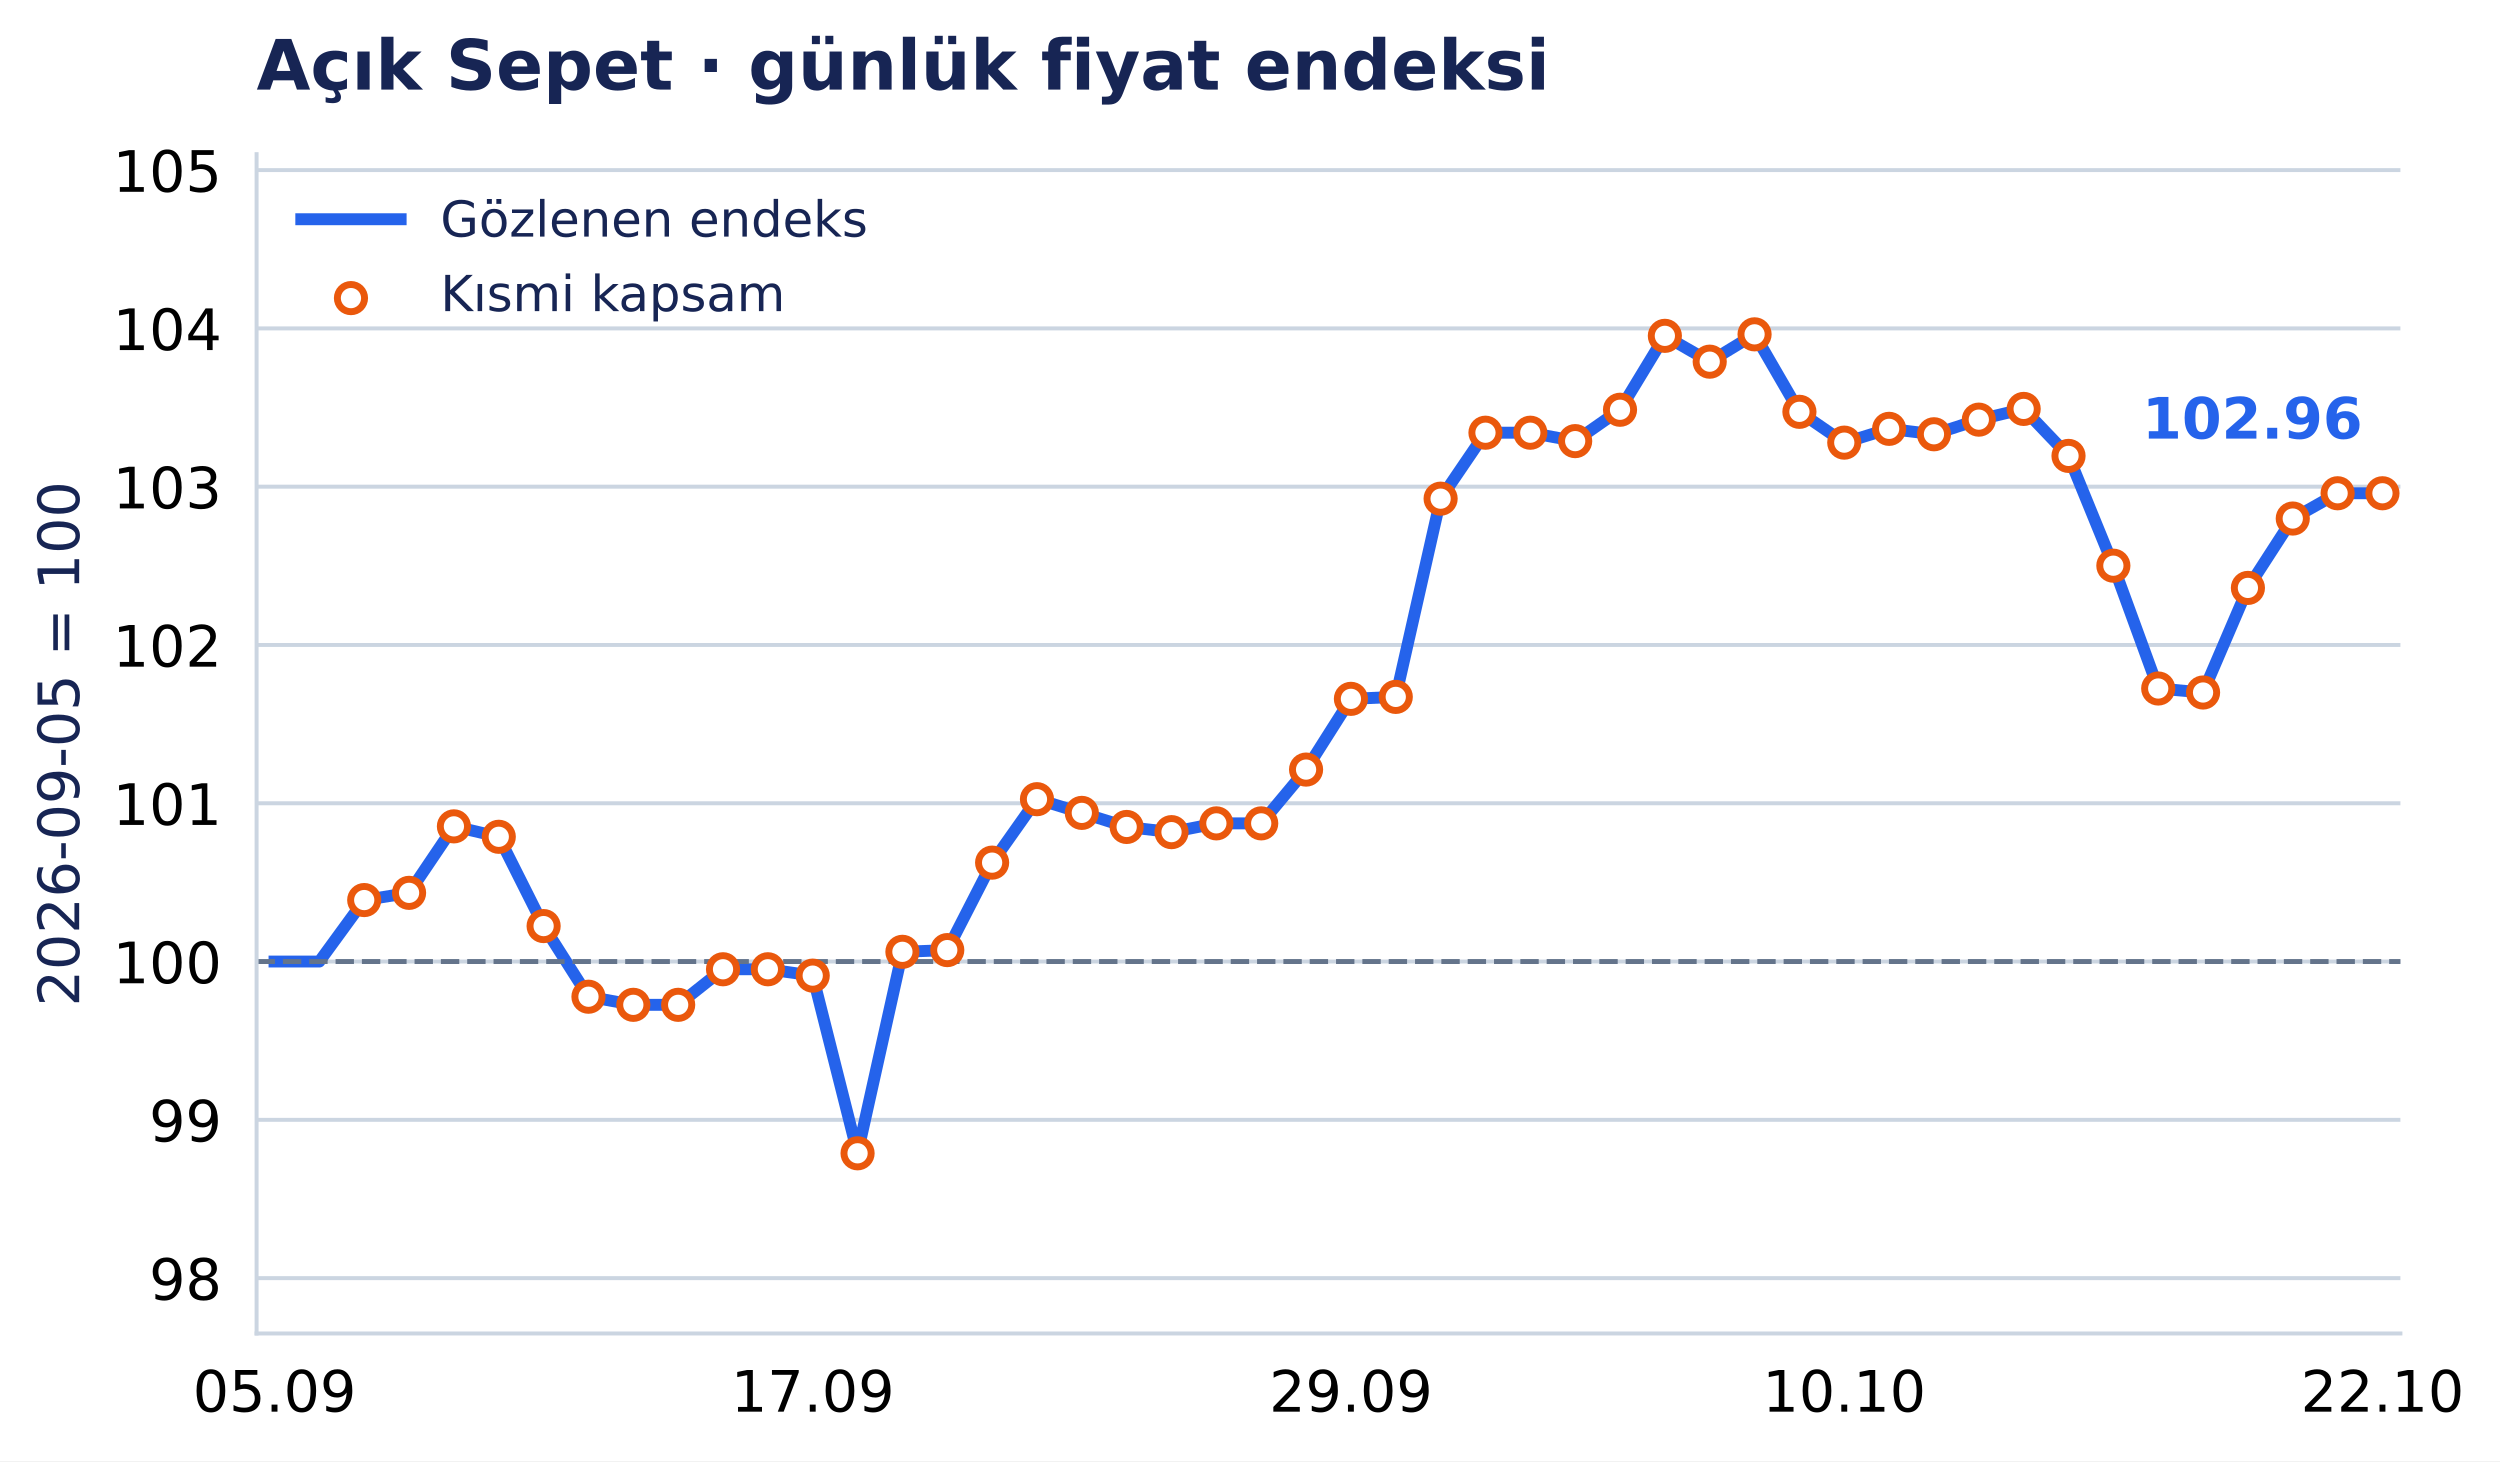
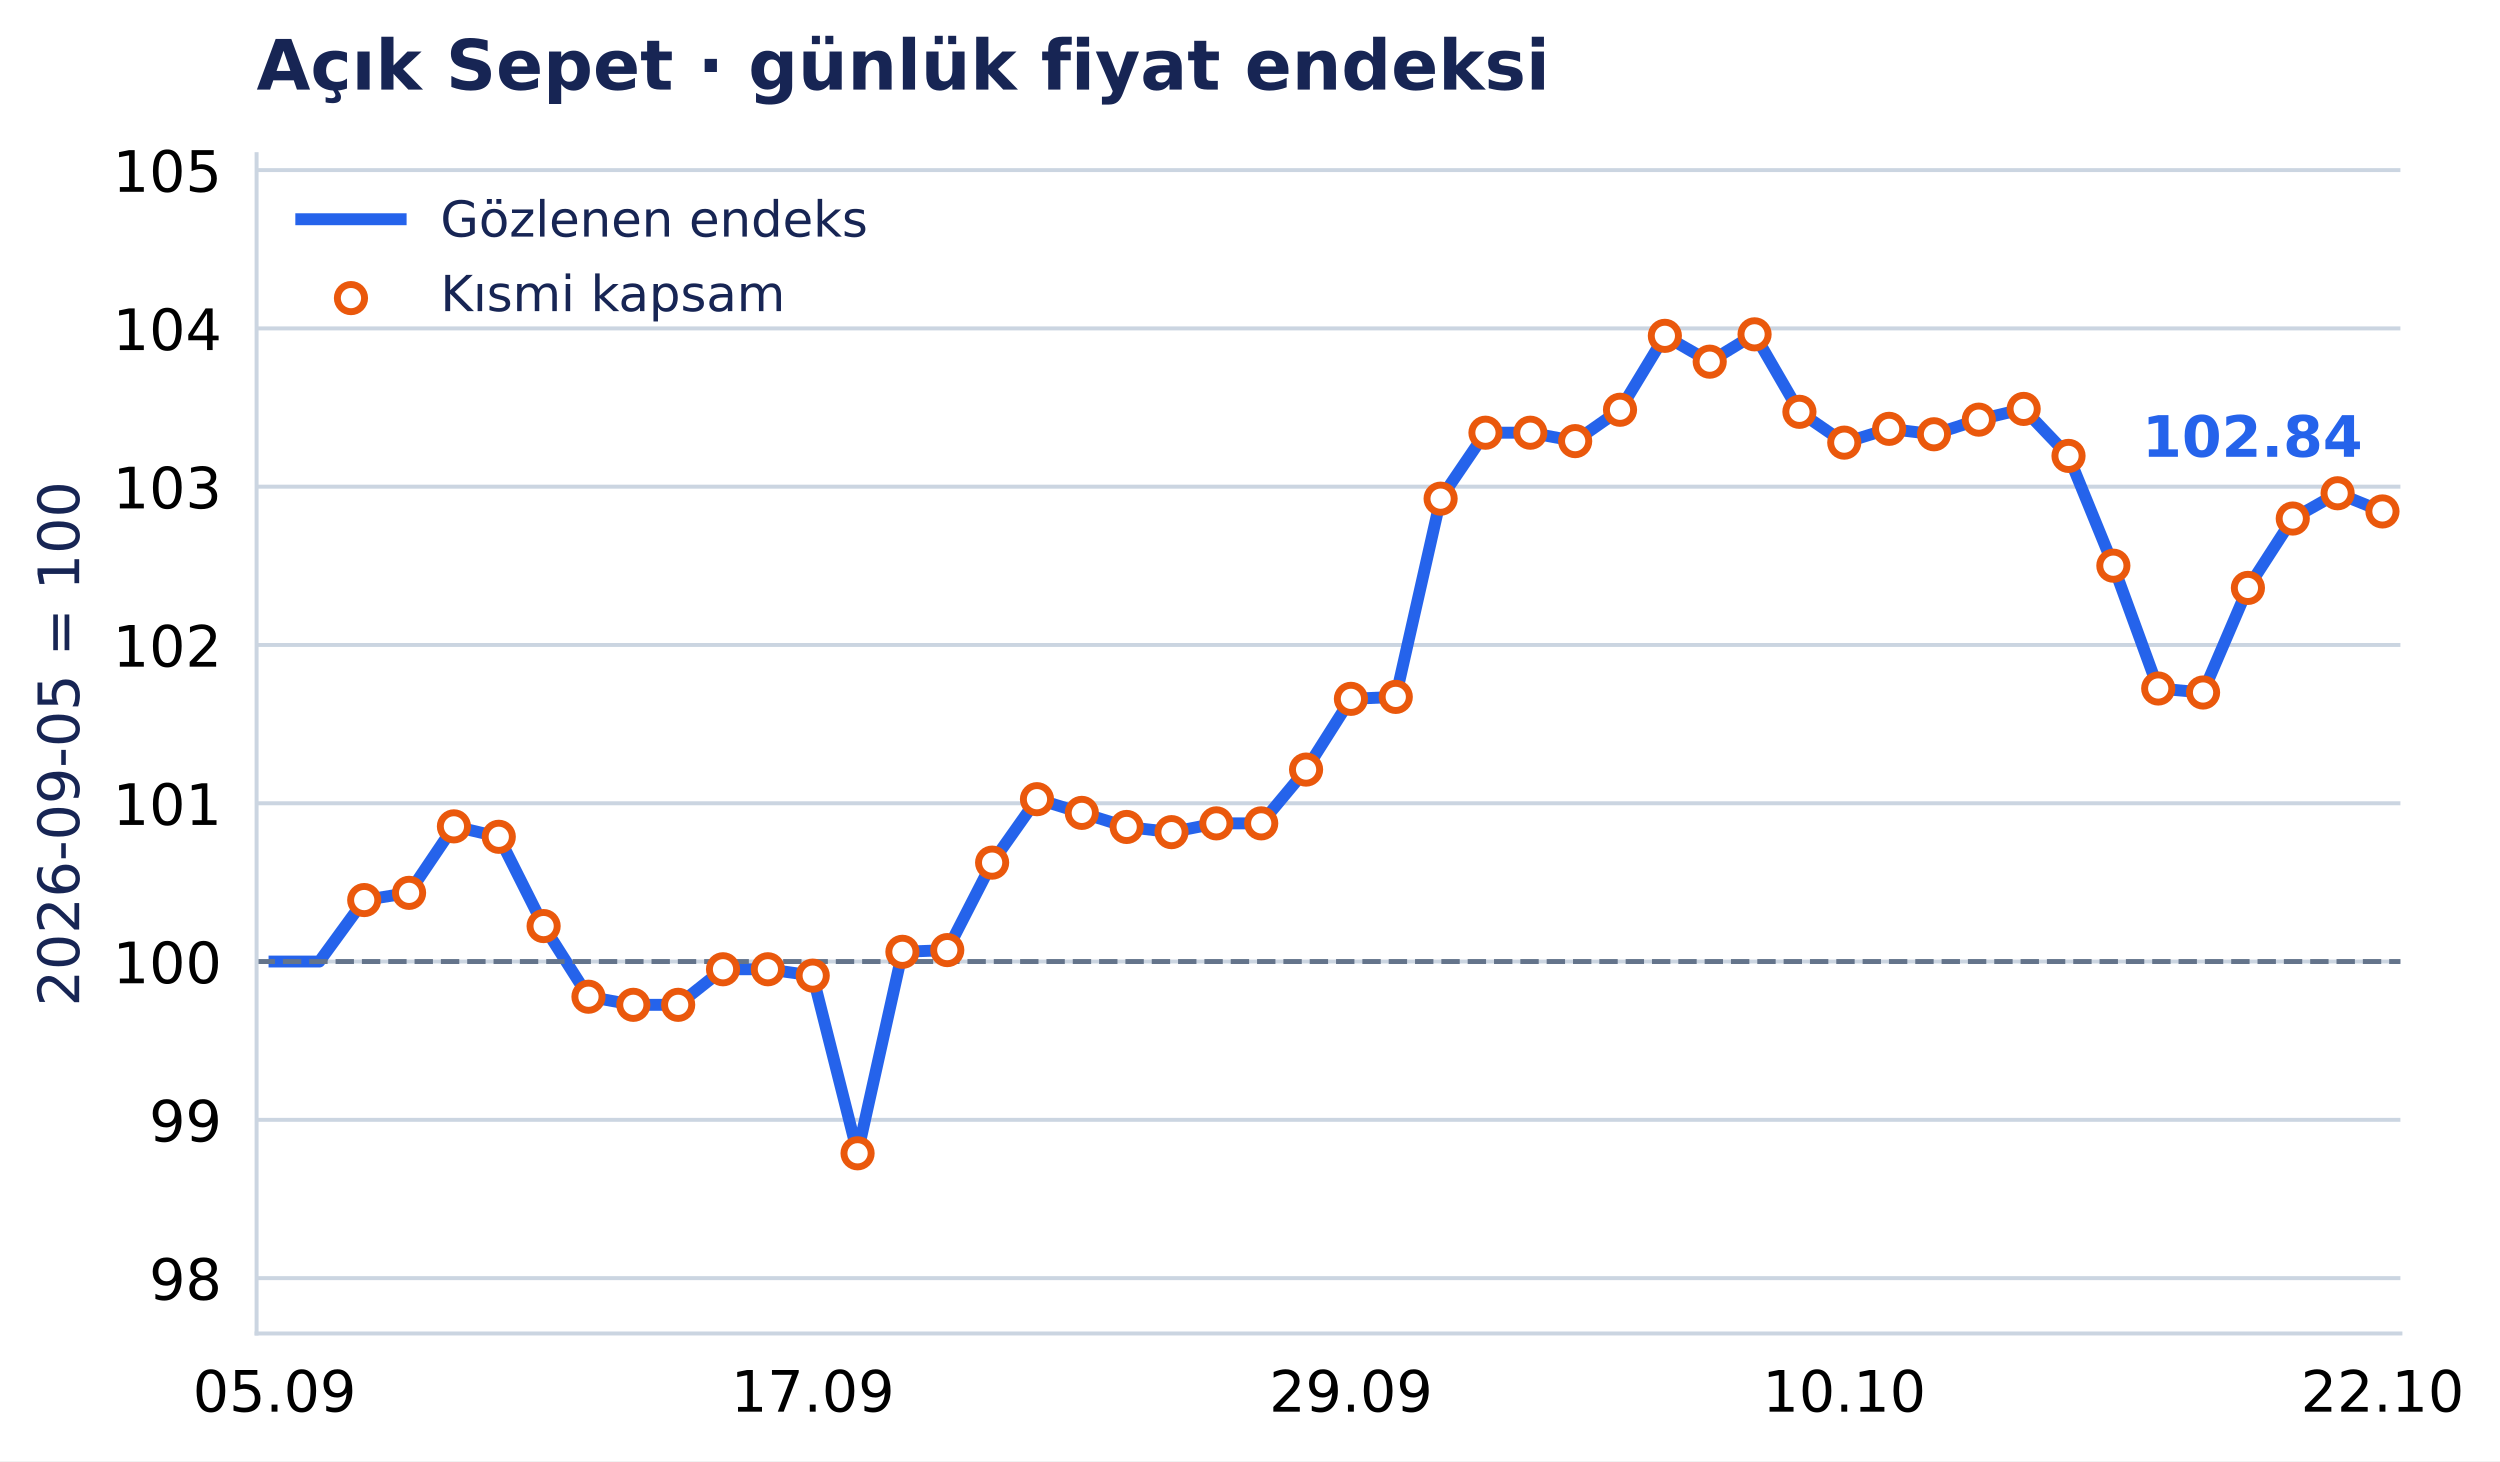
<svg xmlns="http://www.w3.org/2000/svg" xmlns:xlink="http://www.w3.org/1999/xlink" width="503.262pt" height="294.135pt" viewBox="0 0 503.262 294.135" version="1.1">
  <defs>
    <style type="text/css">*{stroke-linejoin: round; stroke-linecap: butt}</style>
  </defs>
  <g id="figure_1">
    <g id="patch_1">
      <path d="M 0 294.135 L 503.262 294.135 L 503.262 0 L 0 0 z " style="fill: #ffffff" />
    </g>
    <g id="axes_1">
      <g id="patch_2">
        <path d="M 51.651 268.435 L 483.213 268.435 L 483.213 31.035 L 51.651 31.035 z " style="fill: #ffffff" />
      </g>
      <g id="matplotlib.axis_1">
        <g id="xtick_1">
          <g id="line2d_1" />
          <g id="text_1">
            <text style="font-size: 11.5px; font-family: 'DejaVu Sans', 'Bitstream Vera Sans', 'Computer Modern Sans Serif', 'Lucida Grande', 'Verdana', 'Geneva', 'Lucid', 'Arial', 'Helvetica', 'Avant Garde', sans-serif; text-anchor: middle" x="55.262" y="284.172" transform="rotate(-0 55.26202 284.172)">05.09</text>
          </g>
        </g>
        <g id="xtick_2">
          <g id="line2d_2" />
          <g id="text_2">
            <text style="font-size: 11.5px; font-family: 'DejaVu Sans', 'Bitstream Vera Sans', 'Computer Modern Sans Serif', 'Lucida Grande', 'Verdana', 'Geneva', 'Lucid', 'Arial', 'Helvetica', 'Avant Garde', sans-serif; text-anchor: middle" x="163.604" y="284.172" transform="rotate(-0 163.6039 284.172)">17.09</text>
          </g>
        </g>
        <g id="xtick_3">
          <g id="line2d_3" />
          <g id="text_3">
            <text style="font-size: 11.5px; font-family: 'DejaVu Sans', 'Bitstream Vera Sans', 'Computer Modern Sans Serif', 'Lucida Grande', 'Verdana', 'Geneva', 'Lucid', 'Arial', 'Helvetica', 'Avant Garde', sans-serif; text-anchor: middle" x="271.946" y="284.172" transform="rotate(-0 271.9459 284.172)">29.09</text>
          </g>
        </g>
        <g id="xtick_4">
          <g id="line2d_4" />
          <g id="text_4">
            <text style="font-size: 11.5px; font-family: 'DejaVu Sans', 'Bitstream Vera Sans', 'Computer Modern Sans Serif', 'Lucida Grande', 'Verdana', 'Geneva', 'Lucid', 'Arial', 'Helvetica', 'Avant Garde', sans-serif; text-anchor: middle" x="371.259" y="284.172" transform="rotate(-0 371.2593 284.172)">10.10</text>
          </g>
        </g>
        <g id="xtick_5">
          <g id="line2d_5" />
          <g id="text_5">
            <text style="font-size: 11.5px; font-family: 'DejaVu Sans', 'Bitstream Vera Sans', 'Computer Modern Sans Serif', 'Lucida Grande', 'Verdana', 'Geneva', 'Lucid', 'Arial', 'Helvetica', 'Avant Garde', sans-serif; text-anchor: middle" x="479.601" y="284.172" transform="rotate(-0 479.6012 284.172)">22.10</text>
          </g>
        </g>
      </g>
      <g id="matplotlib.axis_2">
        <g id="ytick_1">
          <g id="line2d_6">
            <path d="M 51.651 257.29 L 483.213 257.29 " clip-path="url(#p85652c2899)" style="fill: none; stroke: #cbd5e1; stroke-width: 0.8; stroke-linecap: square" />
          </g>
          <g id="line2d_7" />
          <g id="text_6">
            <text style="font-size: 11.5px; font-family: 'DejaVu Sans', 'Bitstream Vera Sans', 'Computer Modern Sans Serif', 'Lucida Grande', 'Verdana', 'Geneva', 'Lucid', 'Arial', 'Helvetica', 'Avant Garde', sans-serif; text-anchor: end" x="44.651" y="261.659" transform="rotate(-0 44.65062 261.6587)">98</text>
          </g>
        </g>
        <g id="ytick_2">
          <g id="line2d_8">
            <path d="M 51.651 225.426 L 483.213 225.426 " clip-path="url(#p85652c2899)" style="fill: none; stroke: #cbd5e1; stroke-width: 0.8; stroke-linecap: square" />
          </g>
          <g id="line2d_9" />
          <g id="text_7">
            <text style="font-size: 11.5px; font-family: 'DejaVu Sans', 'Bitstream Vera Sans', 'Computer Modern Sans Serif', 'Lucida Grande', 'Verdana', 'Geneva', 'Lucid', 'Arial', 'Helvetica', 'Avant Garde', sans-serif; text-anchor: end" x="44.651" y="229.795" transform="rotate(-0 44.65062 229.7947)">99</text>
          </g>
        </g>
        <g id="ytick_3">
          <g id="line2d_10">
            <path d="M 51.651 193.562 L 483.213 193.562 " clip-path="url(#p85652c2899)" style="fill: none; stroke: #cbd5e1; stroke-width: 0.8; stroke-linecap: square" />
          </g>
          <g id="line2d_11" />
          <g id="text_8">
            <text style="font-size: 11.5px; font-family: 'DejaVu Sans', 'Bitstream Vera Sans', 'Computer Modern Sans Serif', 'Lucida Grande', 'Verdana', 'Geneva', 'Lucid', 'Arial', 'Helvetica', 'Avant Garde', sans-serif; text-anchor: end" x="44.651" y="197.931" transform="rotate(-0 44.65062 197.9307)">100</text>
          </g>
        </g>
        <g id="ytick_4">
          <g id="line2d_12">
            <path d="M 51.651 161.698 L 483.213 161.698 " clip-path="url(#p85652c2899)" style="fill: none; stroke: #cbd5e1; stroke-width: 0.8; stroke-linecap: square" />
          </g>
          <g id="line2d_13" />
          <g id="text_9">
            <text style="font-size: 11.5px; font-family: 'DejaVu Sans', 'Bitstream Vera Sans', 'Computer Modern Sans Serif', 'Lucida Grande', 'Verdana', 'Geneva', 'Lucid', 'Arial', 'Helvetica', 'Avant Garde', sans-serif; text-anchor: end" x="44.651" y="166.067" transform="rotate(-0 44.65062 166.0667)">101</text>
          </g>
        </g>
        <g id="ytick_5">
          <g id="line2d_14">
            <path d="M 51.651 129.834 L 483.213 129.834 " clip-path="url(#p85652c2899)" style="fill: none; stroke: #cbd5e1; stroke-width: 0.8; stroke-linecap: square" />
          </g>
          <g id="line2d_15" />
          <g id="text_10">
            <text style="font-size: 11.5px; font-family: 'DejaVu Sans', 'Bitstream Vera Sans', 'Computer Modern Sans Serif', 'Lucida Grande', 'Verdana', 'Geneva', 'Lucid', 'Arial', 'Helvetica', 'Avant Garde', sans-serif; text-anchor: end" x="44.651" y="134.203" transform="rotate(-0 44.65062 134.2027)">102</text>
          </g>
        </g>
        <g id="ytick_6">
          <g id="line2d_16">
            <path d="M 51.651 97.97 L 483.213 97.97 " clip-path="url(#p85652c2899)" style="fill: none; stroke: #cbd5e1; stroke-width: 0.8; stroke-linecap: square" />
          </g>
          <g id="line2d_17" />
          <g id="text_11">
            <text style="font-size: 11.5px; font-family: 'DejaVu Sans', 'Bitstream Vera Sans', 'Computer Modern Sans Serif', 'Lucida Grande', 'Verdana', 'Geneva', 'Lucid', 'Arial', 'Helvetica', 'Avant Garde', sans-serif; text-anchor: end" x="44.651" y="102.339" transform="rotate(-0 44.65062 102.3387)">103</text>
          </g>
        </g>
        <g id="ytick_7">
          <g id="line2d_18">
            <path d="M 51.651 66.106 L 483.213 66.106 " clip-path="url(#p85652c2899)" style="fill: none; stroke: #cbd5e1; stroke-width: 0.8; stroke-linecap: square" />
          </g>
          <g id="line2d_19" />
          <g id="text_12">
            <text style="font-size: 11.5px; font-family: 'DejaVu Sans', 'Bitstream Vera Sans', 'Computer Modern Sans Serif', 'Lucida Grande', 'Verdana', 'Geneva', 'Lucid', 'Arial', 'Helvetica', 'Avant Garde', sans-serif; text-anchor: end" x="44.651" y="70.475" transform="rotate(-0 44.65062 70.4747)">104</text>
          </g>
        </g>
        <g id="ytick_8">
          <g id="line2d_20">
            <path d="M 51.651 34.242 L 483.213 34.242 " clip-path="url(#p85652c2899)" style="fill: none; stroke: #cbd5e1; stroke-width: 0.8; stroke-linecap: square" />
          </g>
          <g id="line2d_21" />
          <g id="text_13">
            <text style="font-size: 11.5px; font-family: 'DejaVu Sans', 'Bitstream Vera Sans', 'Computer Modern Sans Serif', 'Lucida Grande', 'Verdana', 'Geneva', 'Lucid', 'Arial', 'Helvetica', 'Avant Garde', sans-serif; text-anchor: end" x="44.651" y="38.611" transform="rotate(-0 44.65062 38.61071)">105</text>
          </g>
        </g>
        <g id="text_14">
          <text style="font-size: 11.5px; font-family: 'DejaVu Sans', 'Bitstream Vera Sans', 'Computer Modern Sans Serif', 'Lucida Grande', 'Verdana', 'Geneva', 'Lucid', 'Arial', 'Helvetica', 'Avant Garde', sans-serif; text-anchor: middle; fill: #172554" x="15.937" y="149.735" transform="rotate(-90 15.93731 149.7347)">2026-09-05 = 100</text>
        </g>
      </g>
      <g id="line2d_22">
-         <path d="M 55.262 193.562 L 64.291 193.562 L 73.319 181.186 L 82.348 179.736 L 91.376 166.35 L 100.404 168.45 L 109.433 186.424 L 118.461 200.645 L 127.49 202.277 L 136.518 202.277 L 145.547 195.117 L 154.575 195.117 L 163.604 196.398 L 172.632 232.165 L 181.661 191.606 L 190.689 191.258 L 199.718 173.653 L 208.746 160.879 L 217.775 163.639 L 226.803 166.471 L 235.832 167.513 L 244.86 165.748 L 253.889 165.748 L 262.917 154.921 L 271.946 140.681 L 280.974 140.289 L 290.003 100.385 L 299.031 87.108 L 308.06 87.108 L 317.088 88.8 L 326.117 82.487 L 335.145 67.607 L 344.174 72.807 L 353.202 67.304 L 362.231 82.902 L 371.259 89.105 L 380.288 86.327 L 389.316 87.42 L 398.345 84.476 L 407.373 82.318 L 416.402 91.776 L 425.43 113.877 L 434.459 138.6 L 443.487 139.406 L 452.516 118.35 L 461.544 104.384 L 470.573 99.296 L 479.601 99.296 " clip-path="url(#p85652c2899)" style="fill: none; stroke: #2563eb; stroke-width: 2.4; stroke-linecap: square" />
+         <path d="M 55.262 193.562 L 64.291 193.562 L 73.319 181.186 L 82.348 179.736 L 91.376 166.35 L 100.404 168.45 L 109.433 186.424 L 118.461 200.645 L 127.49 202.277 L 136.518 202.277 L 145.547 195.117 L 154.575 195.117 L 163.604 196.398 L 172.632 232.165 L 181.661 191.606 L 190.689 191.258 L 199.718 173.653 L 208.746 160.879 L 217.775 163.639 L 226.803 166.471 L 235.832 167.513 L 244.86 165.748 L 253.889 165.748 L 262.917 154.921 L 271.946 140.681 L 280.974 140.289 L 290.003 100.385 L 299.031 87.108 L 308.06 87.108 L 317.088 88.8 L 326.117 82.487 L 335.145 67.607 L 344.174 72.807 L 353.202 67.304 L 362.231 82.902 L 371.259 89.105 L 380.288 86.327 L 389.316 87.42 L 398.345 84.476 L 407.373 82.318 L 416.402 91.776 L 425.43 113.877 L 434.459 138.6 L 443.487 139.406 L 452.516 118.35 L 461.544 104.384 L 470.573 99.296 L 479.601 102.957 " clip-path="url(#p85652c2899)" style="fill: none; stroke: #2563eb; stroke-width: 2.4; stroke-linecap: square" />
      </g>
      <g id="line2d_23">
        <path d="M 51.651 193.562 L 483.213 193.562 " clip-path="url(#p85652c2899)" style="fill: none; stroke-dasharray: 3.7,1.6; stroke-dashoffset: 0; stroke: #64748b" />
      </g>
      <g id="patch_3">
        <path d="M 51.651 268.435 L 51.651 31.035 " style="fill: none; stroke: #cbd5e1; stroke-width: 0.8; stroke-linejoin: miter; stroke-linecap: square" />
      </g>
      <g id="patch_4">
        <path d="M 51.651 268.435 L 483.213 268.435 " style="fill: none; stroke: #cbd5e1; stroke-width: 0.8; stroke-linejoin: miter; stroke-linecap: square" />
      </g>
      <g id="PathCollection_1">
        <defs>
          <path id="m3957c04aab" d="M 0 2.739 C 0.726 2.739 1.423 2.45 1.936 1.936 C 2.45 1.423 2.739 0.726 2.739 0 C 2.739 -0.726 2.45 -1.423 1.936 -1.936 C 1.423 -2.45 0.726 -2.739 0 -2.739 C -0.726 -2.739 -1.423 -2.45 -1.936 -1.936 C -2.45 -1.423 -2.739 -0.726 -2.739 0 C -2.739 0.726 -2.45 1.423 -1.936 1.936 C -1.423 2.45 -0.726 2.739 0 2.739 z " style="stroke: #ea580c; stroke-width: 1.4" />
        </defs>
        <g clip-path="url(#p85652c2899)">
          <use xlink:href="#m3957c04aab" x="73.319" y="181.186" style="fill: #ffffff; stroke: #ea580c; stroke-width: 1.4" />
          <use xlink:href="#m3957c04aab" x="82.348" y="179.736" style="fill: #ffffff; stroke: #ea580c; stroke-width: 1.4" />
          <use xlink:href="#m3957c04aab" x="91.376" y="166.35" style="fill: #ffffff; stroke: #ea580c; stroke-width: 1.4" />
          <use xlink:href="#m3957c04aab" x="100.404" y="168.45" style="fill: #ffffff; stroke: #ea580c; stroke-width: 1.4" />
          <use xlink:href="#m3957c04aab" x="109.433" y="186.424" style="fill: #ffffff; stroke: #ea580c; stroke-width: 1.4" />
          <use xlink:href="#m3957c04aab" x="118.461" y="200.645" style="fill: #ffffff; stroke: #ea580c; stroke-width: 1.4" />
          <use xlink:href="#m3957c04aab" x="127.49" y="202.277" style="fill: #ffffff; stroke: #ea580c; stroke-width: 1.4" />
          <use xlink:href="#m3957c04aab" x="136.518" y="202.277" style="fill: #ffffff; stroke: #ea580c; stroke-width: 1.4" />
          <use xlink:href="#m3957c04aab" x="145.547" y="195.117" style="fill: #ffffff; stroke: #ea580c; stroke-width: 1.4" />
          <use xlink:href="#m3957c04aab" x="154.575" y="195.117" style="fill: #ffffff; stroke: #ea580c; stroke-width: 1.4" />
          <use xlink:href="#m3957c04aab" x="163.604" y="196.398" style="fill: #ffffff; stroke: #ea580c; stroke-width: 1.4" />
          <use xlink:href="#m3957c04aab" x="172.632" y="232.165" style="fill: #ffffff; stroke: #ea580c; stroke-width: 1.4" />
          <use xlink:href="#m3957c04aab" x="181.661" y="191.606" style="fill: #ffffff; stroke: #ea580c; stroke-width: 1.4" />
          <use xlink:href="#m3957c04aab" x="190.689" y="191.258" style="fill: #ffffff; stroke: #ea580c; stroke-width: 1.4" />
          <use xlink:href="#m3957c04aab" x="199.718" y="173.653" style="fill: #ffffff; stroke: #ea580c; stroke-width: 1.4" />
          <use xlink:href="#m3957c04aab" x="208.746" y="160.879" style="fill: #ffffff; stroke: #ea580c; stroke-width: 1.4" />
          <use xlink:href="#m3957c04aab" x="217.775" y="163.639" style="fill: #ffffff; stroke: #ea580c; stroke-width: 1.4" />
          <use xlink:href="#m3957c04aab" x="226.803" y="166.471" style="fill: #ffffff; stroke: #ea580c; stroke-width: 1.4" />
          <use xlink:href="#m3957c04aab" x="235.832" y="167.513" style="fill: #ffffff; stroke: #ea580c; stroke-width: 1.4" />
          <use xlink:href="#m3957c04aab" x="244.86" y="165.748" style="fill: #ffffff; stroke: #ea580c; stroke-width: 1.4" />
          <use xlink:href="#m3957c04aab" x="253.889" y="165.748" style="fill: #ffffff; stroke: #ea580c; stroke-width: 1.4" />
          <use xlink:href="#m3957c04aab" x="262.917" y="154.921" style="fill: #ffffff; stroke: #ea580c; stroke-width: 1.4" />
          <use xlink:href="#m3957c04aab" x="271.946" y="140.681" style="fill: #ffffff; stroke: #ea580c; stroke-width: 1.4" />
          <use xlink:href="#m3957c04aab" x="280.974" y="140.289" style="fill: #ffffff; stroke: #ea580c; stroke-width: 1.4" />
          <use xlink:href="#m3957c04aab" x="290.003" y="100.385" style="fill: #ffffff; stroke: #ea580c; stroke-width: 1.4" />
          <use xlink:href="#m3957c04aab" x="299.031" y="87.108" style="fill: #ffffff; stroke: #ea580c; stroke-width: 1.4" />
          <use xlink:href="#m3957c04aab" x="308.06" y="87.108" style="fill: #ffffff; stroke: #ea580c; stroke-width: 1.4" />
          <use xlink:href="#m3957c04aab" x="317.088" y="88.8" style="fill: #ffffff; stroke: #ea580c; stroke-width: 1.4" />
          <use xlink:href="#m3957c04aab" x="326.117" y="82.487" style="fill: #ffffff; stroke: #ea580c; stroke-width: 1.4" />
          <use xlink:href="#m3957c04aab" x="335.145" y="67.607" style="fill: #ffffff; stroke: #ea580c; stroke-width: 1.4" />
          <use xlink:href="#m3957c04aab" x="344.174" y="72.807" style="fill: #ffffff; stroke: #ea580c; stroke-width: 1.4" />
          <use xlink:href="#m3957c04aab" x="353.202" y="67.304" style="fill: #ffffff; stroke: #ea580c; stroke-width: 1.4" />
          <use xlink:href="#m3957c04aab" x="362.231" y="82.902" style="fill: #ffffff; stroke: #ea580c; stroke-width: 1.4" />
          <use xlink:href="#m3957c04aab" x="371.259" y="89.105" style="fill: #ffffff; stroke: #ea580c; stroke-width: 1.4" />
          <use xlink:href="#m3957c04aab" x="380.288" y="86.327" style="fill: #ffffff; stroke: #ea580c; stroke-width: 1.4" />
          <use xlink:href="#m3957c04aab" x="389.316" y="87.42" style="fill: #ffffff; stroke: #ea580c; stroke-width: 1.4" />
          <use xlink:href="#m3957c04aab" x="398.345" y="84.476" style="fill: #ffffff; stroke: #ea580c; stroke-width: 1.4" />
          <use xlink:href="#m3957c04aab" x="407.373" y="82.318" style="fill: #ffffff; stroke: #ea580c; stroke-width: 1.4" />
          <use xlink:href="#m3957c04aab" x="416.402" y="91.776" style="fill: #ffffff; stroke: #ea580c; stroke-width: 1.4" />
          <use xlink:href="#m3957c04aab" x="425.43" y="113.877" style="fill: #ffffff; stroke: #ea580c; stroke-width: 1.4" />
          <use xlink:href="#m3957c04aab" x="434.459" y="138.6" style="fill: #ffffff; stroke: #ea580c; stroke-width: 1.4" />
          <use xlink:href="#m3957c04aab" x="443.487" y="139.406" style="fill: #ffffff; stroke: #ea580c; stroke-width: 1.4" />
          <use xlink:href="#m3957c04aab" x="452.516" y="118.35" style="fill: #ffffff; stroke: #ea580c; stroke-width: 1.4" />
          <use xlink:href="#m3957c04aab" x="461.544" y="104.384" style="fill: #ffffff; stroke: #ea580c; stroke-width: 1.4" />
          <use xlink:href="#m3957c04aab" x="470.573" y="99.296" style="fill: #ffffff; stroke: #ea580c; stroke-width: 1.4" />
-           <use xlink:href="#m3957c04aab" x="479.601" y="99.296" style="fill: #ffffff; stroke: #ea580c; stroke-width: 1.4" />
+           <use xlink:href="#m3957c04aab" x="479.601" y="102.957" style="fill: #ffffff; stroke: #ea580c; stroke-width: 1.4" />
        </g>
      </g>
      <g id="text_15">
-         <text style="font-weight: 700; font-size: 11.5px; font-family: 'DejaVu Sans', 'Bitstream Vera Sans', 'Computer Modern Sans Serif', 'Lucida Grande', 'Verdana', 'Geneva', 'Lucid', 'Arial', 'Helvetica', 'Avant Garde', sans-serif; text-anchor: end; fill: #2563eb" x="475.601" y="88.296" transform="rotate(-0 475.6012 88.29558)">102.96</text>
+         <text style="font-weight: 700; font-size: 11.5px; font-family: 'DejaVu Sans', 'Bitstream Vera Sans', 'Computer Modern Sans Serif', 'Lucida Grande', 'Verdana', 'Geneva', 'Lucid', 'Arial', 'Helvetica', 'Avant Garde', sans-serif; text-anchor: end; fill: #2563eb" x="475.601" y="91.957" transform="rotate(-0 475.6012 91.95675)">102.84</text>
      </g>
      <g id="text_16">
        <text style="font-weight: 700; font-size: 14px; font-family: 'DejaVu Sans', 'Bitstream Vera Sans', 'Computer Modern Sans Serif', 'Lucida Grande', 'Verdana', 'Geneva', 'Lucid', 'Arial', 'Helvetica', 'Avant Garde', sans-serif; text-anchor: start; fill: #172554" x="51.651" y="18.035" transform="rotate(-0 51.65062 18.03469)">Açık Sepet · günlük fiyat endeksi</text>
      </g>
      <g id="legend_1">
        <g id="line2d_24">
          <path d="M 60.651 44.133 L 70.651 44.133 L 80.651 44.133 " style="fill: none; stroke: #2563eb; stroke-width: 2.4; stroke-linecap: square" />
        </g>
        <g id="text_17">
          <text style="font-size: 10px; font-family: 'DejaVu Sans', 'Bitstream Vera Sans', 'Computer Modern Sans Serif', 'Lucida Grande', 'Verdana', 'Geneva', 'Lucid', 'Arial', 'Helvetica', 'Avant Garde', sans-serif; text-anchor: start; fill: #172554" x="88.651" y="47.633" transform="rotate(-0 88.65063 47.63312)">Gözlenen endeks</text>
        </g>
        <g id="PathCollection_2">
          <g>
            <use xlink:href="#m3957c04aab" x="70.651" y="60.009" style="fill: #ffffff; stroke: #ea580c; stroke-width: 1.4" />
          </g>
        </g>
        <g id="text_18">
          <text style="font-size: 10px; font-family: 'DejaVu Sans', 'Bitstream Vera Sans', 'Computer Modern Sans Serif', 'Lucida Grande', 'Verdana', 'Geneva', 'Lucid', 'Arial', 'Helvetica', 'Avant Garde', sans-serif; text-anchor: start; fill: #172554" x="88.651" y="62.634" transform="rotate(-0 88.65063 62.63391)">Kısmi kapsam</text>
        </g>
      </g>
    </g>
  </g>
  <defs>
    <clipPath id="p85652c2899">
      <rect x="51.651" y="31.035" width="431.562" height="237.4" />
    </clipPath>
  </defs>
</svg>
